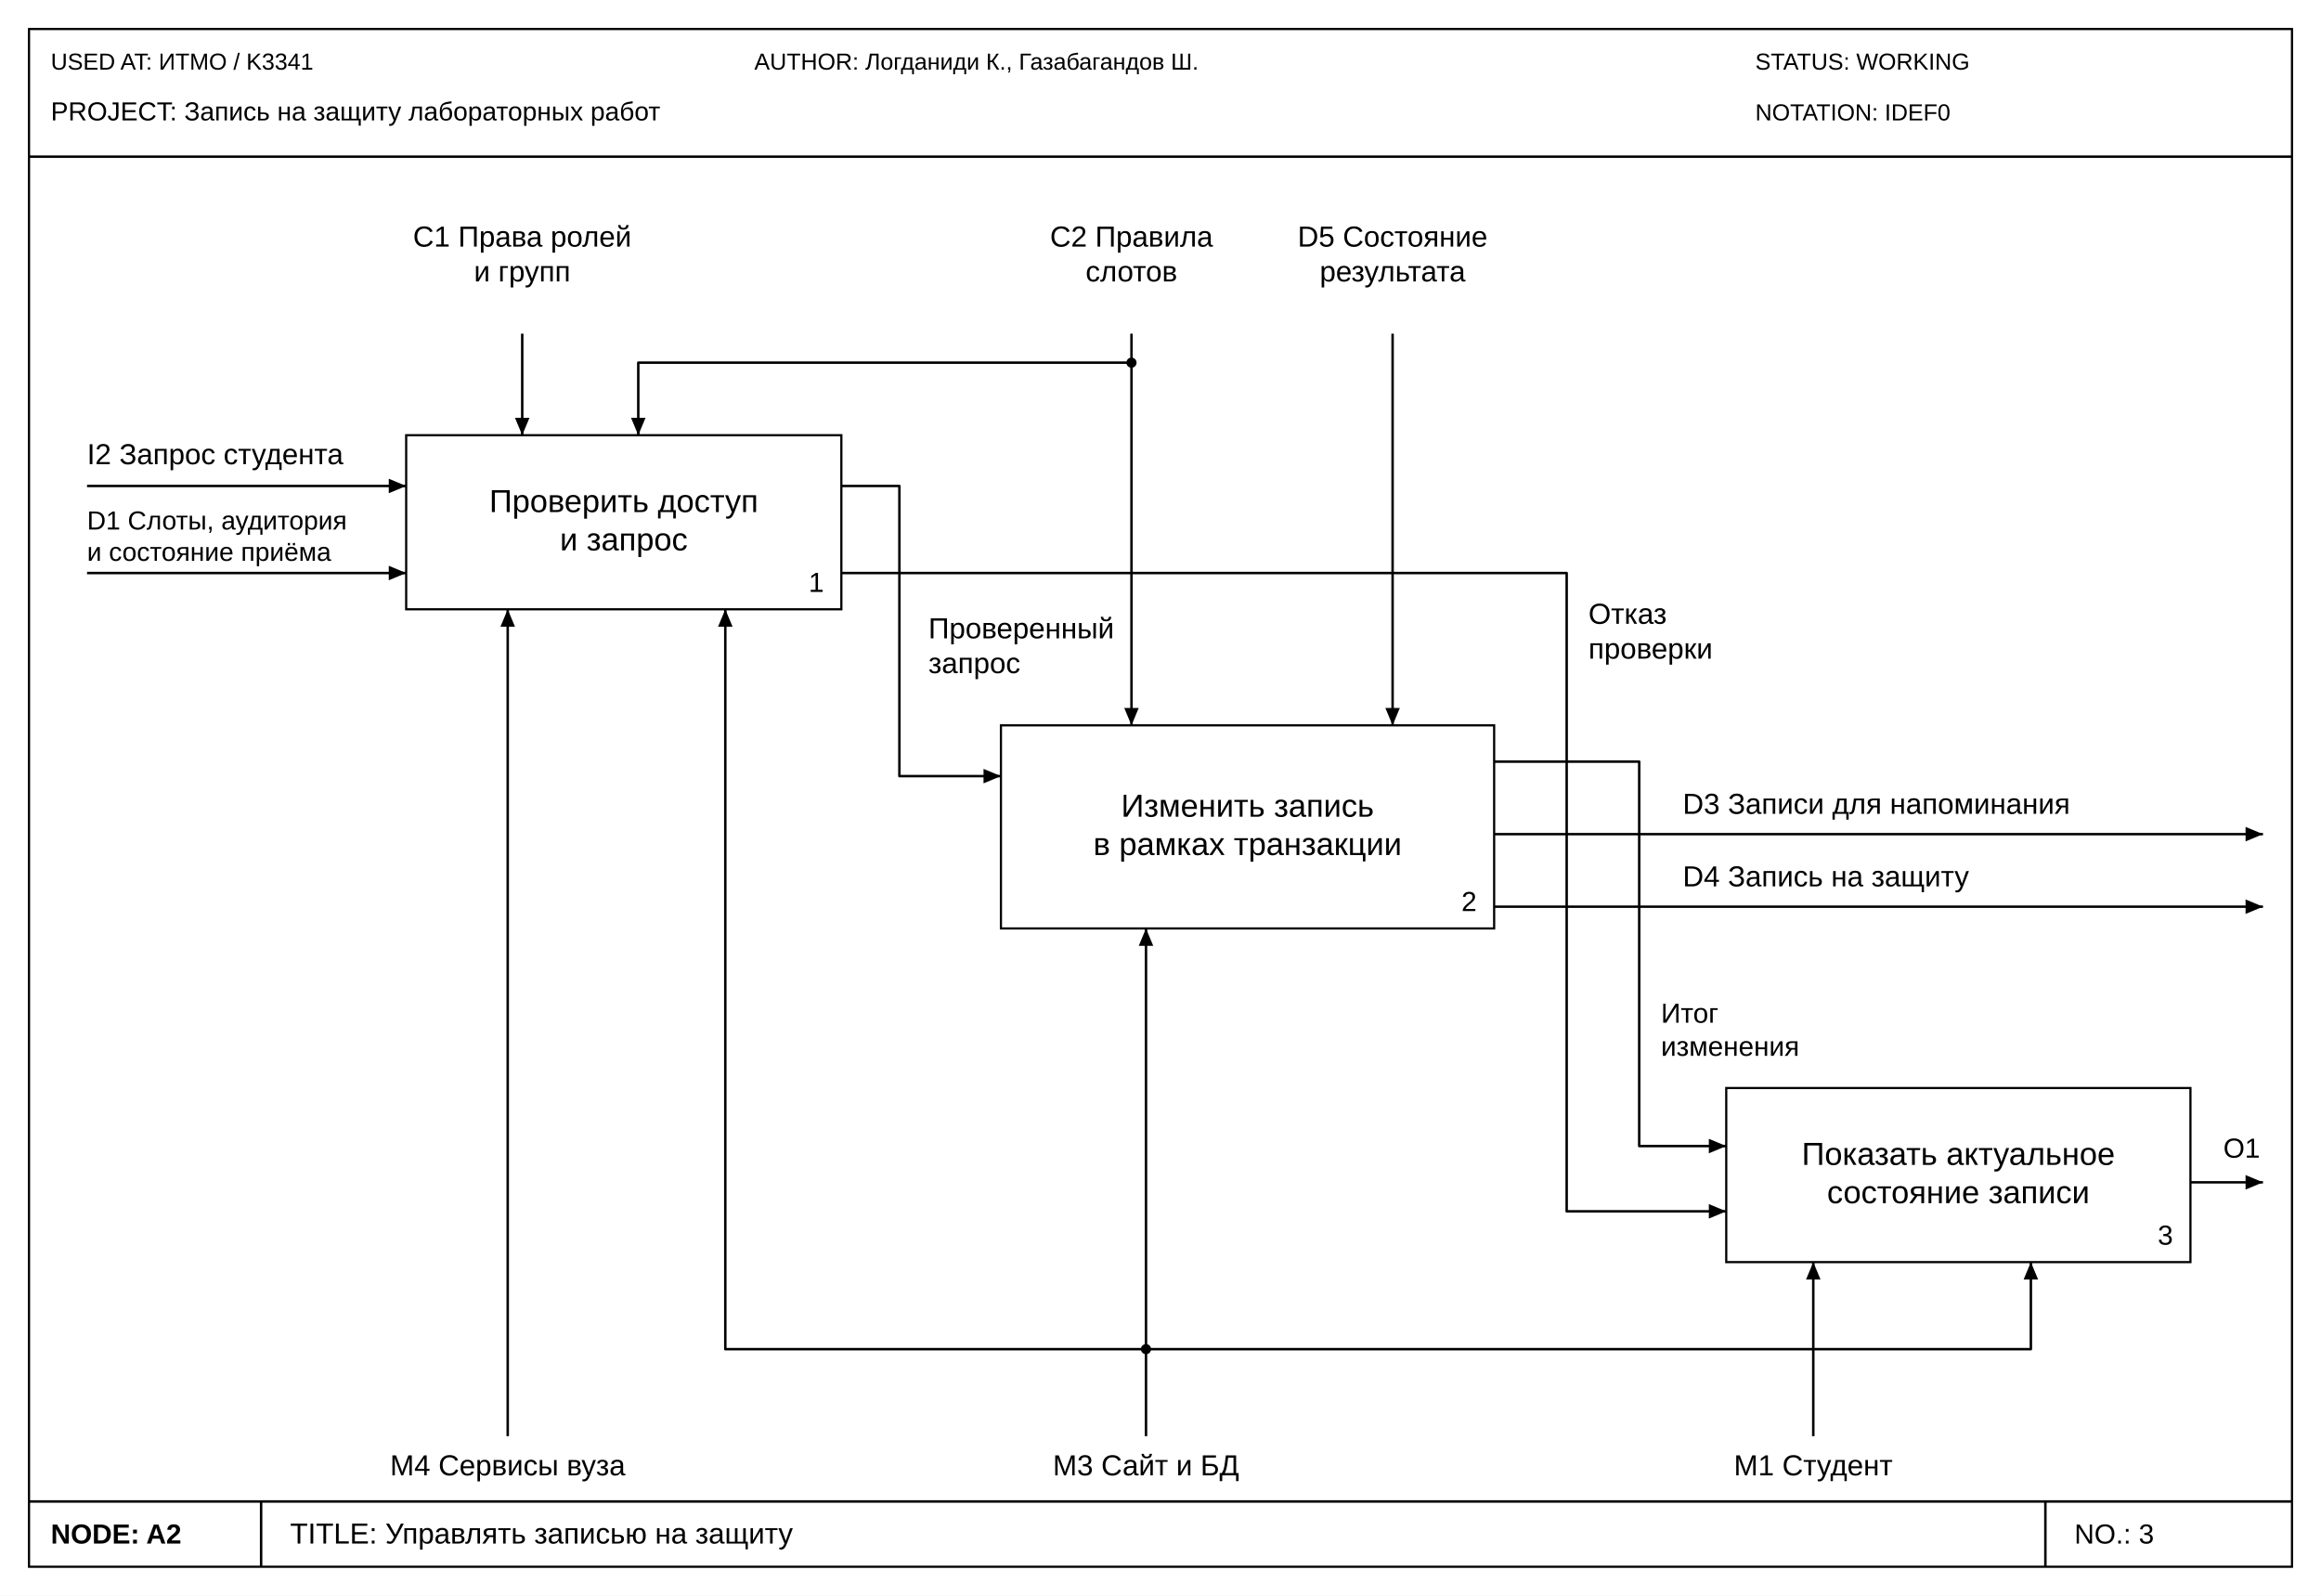
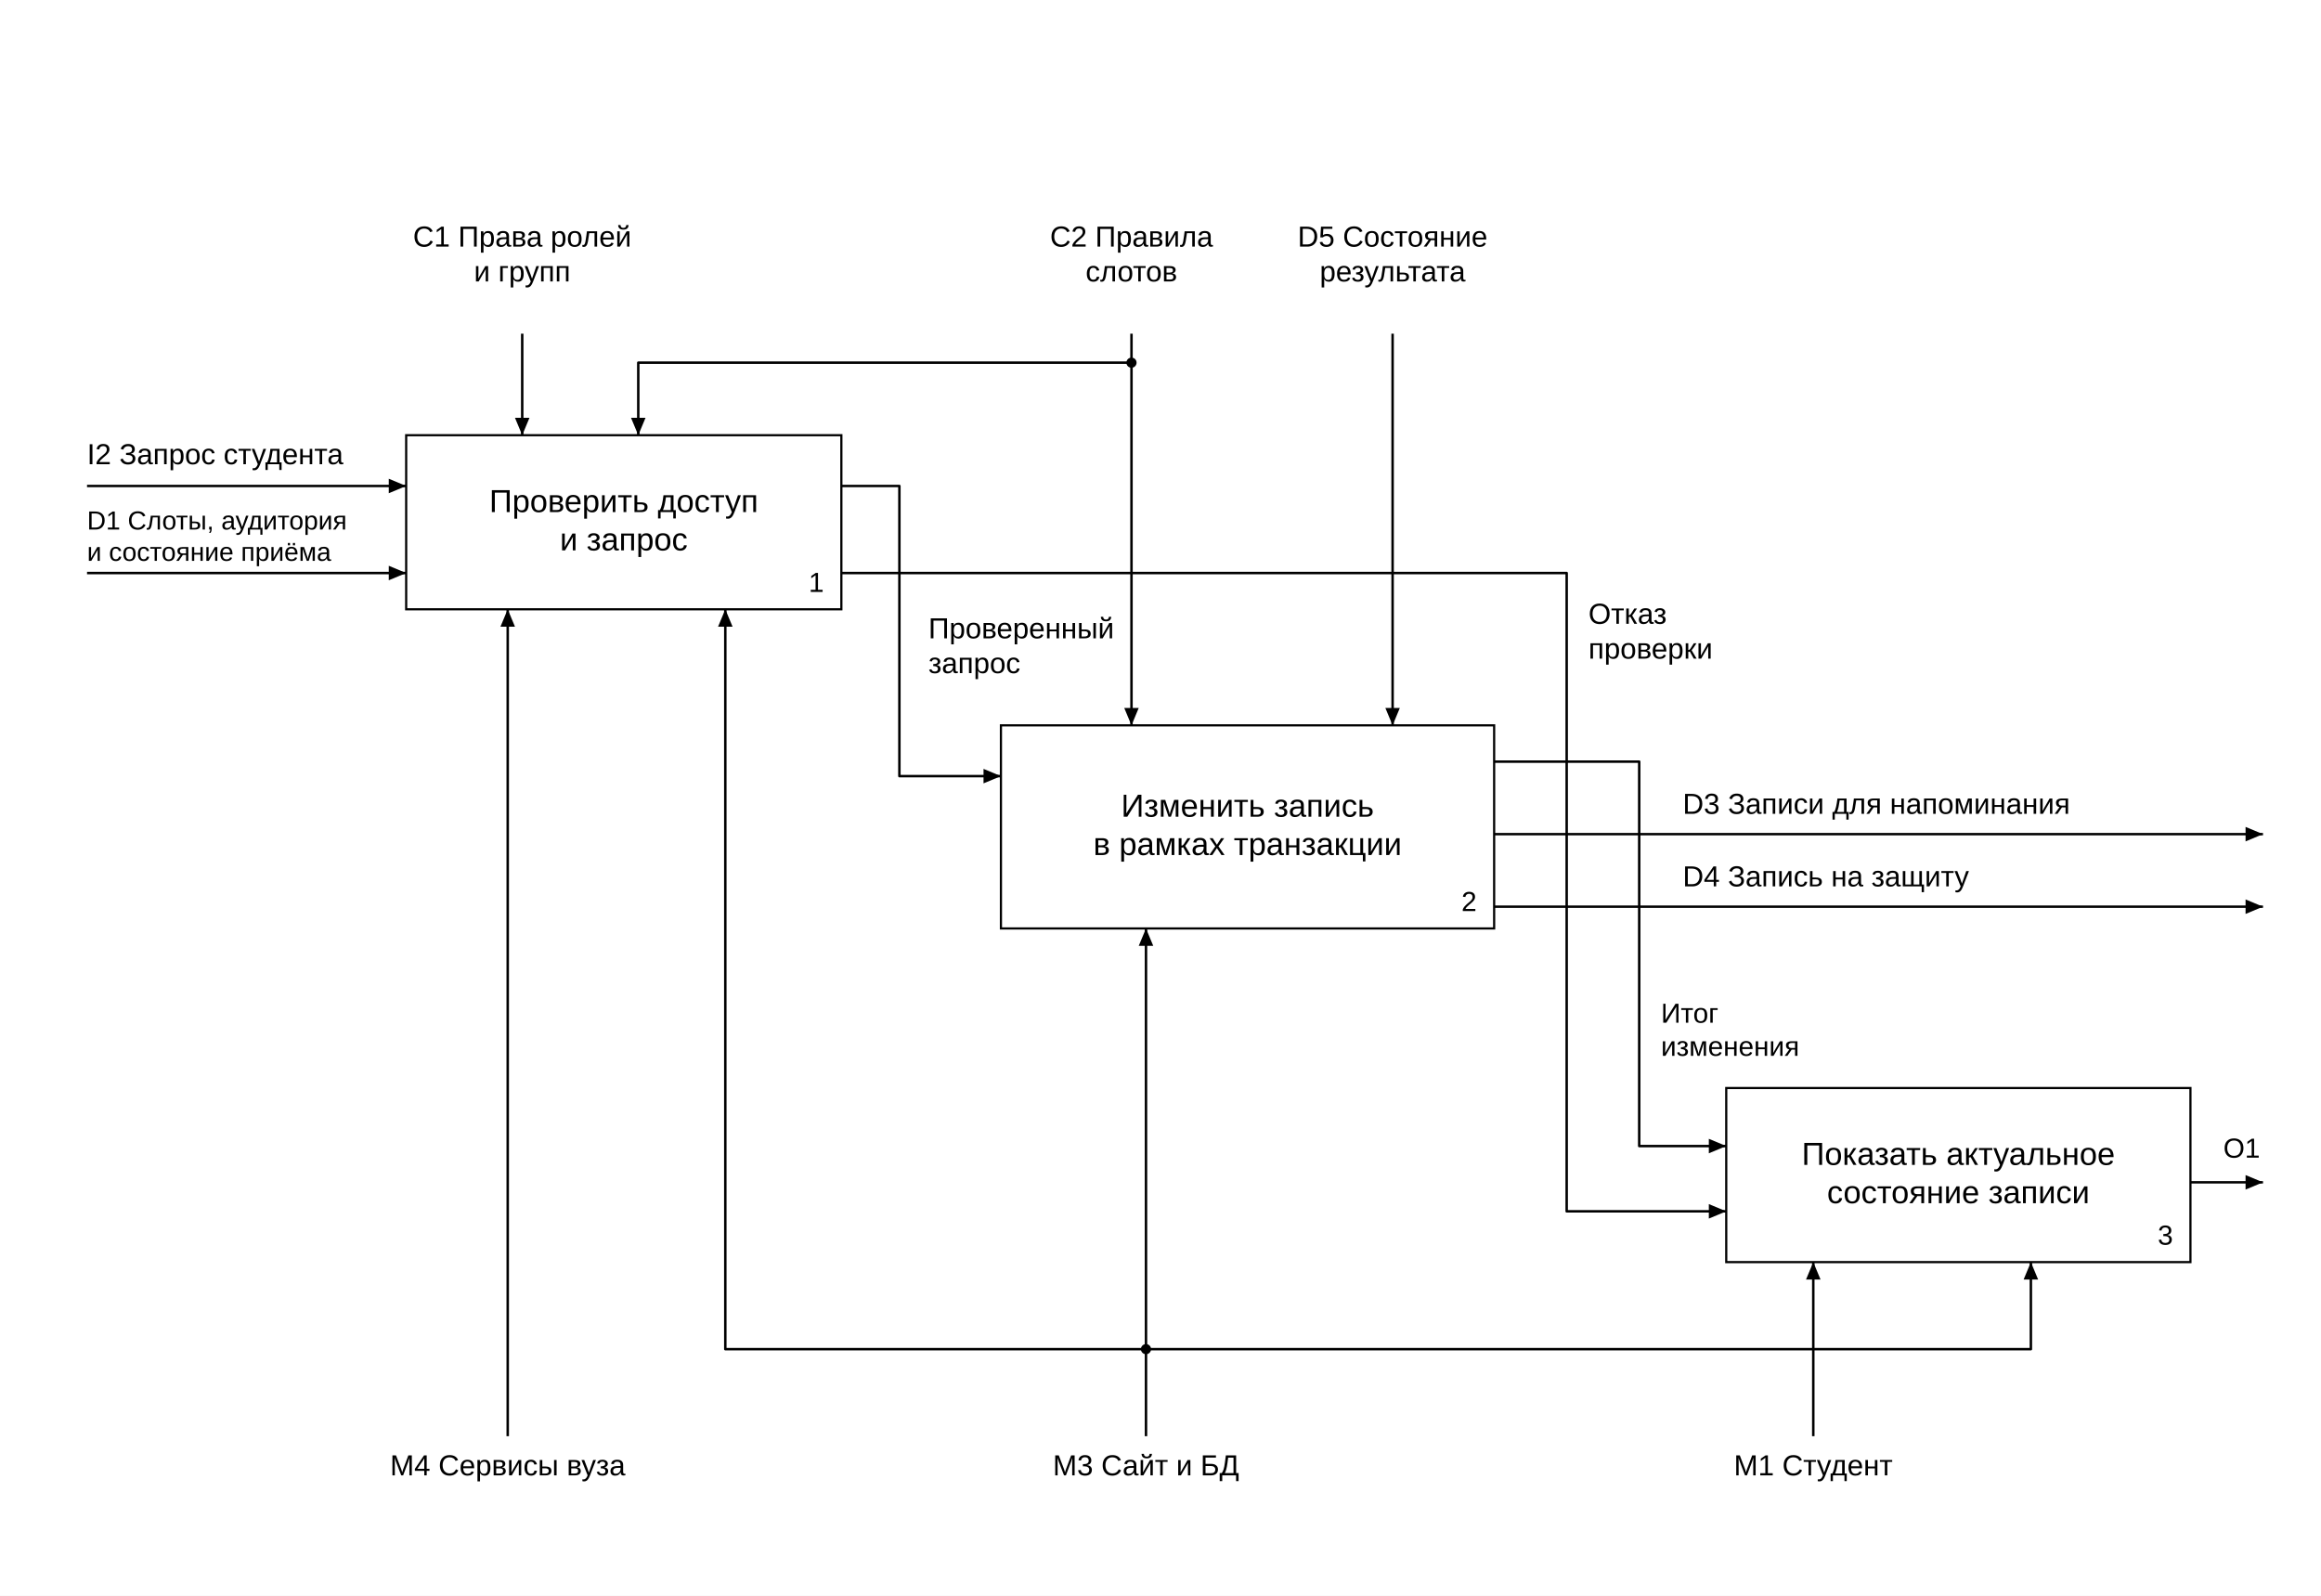
<svg xmlns="http://www.w3.org/2000/svg" viewBox="0 0 1600 1100" role="img" aria-labelledby="title">
  <rect width="1600" height="1100" fill="white" />
  <g font-family="Arial, sans-serif" fill="black" stroke="black">
-     <rect x="20" y="20" width="1560" height="1060" fill="none" stroke-width="1.5" />
-     <polyline points="20,108 1580,108" fill="none" stroke-width="1.7" stroke-linejoin="round" />
-     <polyline points="20,1035 1580,1035" fill="none" stroke-width="1.7" stroke-linejoin="round" />
-     <polyline points="180,1035 180,1080" fill="none" stroke-width="1.7" stroke-linejoin="round" />
-     <polyline points="1410,1035 1410,1080" fill="none" stroke-width="1.7" stroke-linejoin="round" />
-     <text x="35" y="48.0" font-size="16" text-anchor="start" font-weight="normal" stroke="none">USED AT: ИТМО / K3341</text>
-     <text x="520" y="48.0" font-size="16" text-anchor="start" font-weight="normal" stroke="none">AUTHOR: Логданиди К., Газабагандов Ш.</text>
-     <text x="1210" y="48.0" font-size="16" text-anchor="start" font-weight="normal" stroke="none">STATUS: WORKING</text>
-     <text x="35" y="83.0" font-size="18" text-anchor="start" font-weight="normal" stroke="none">PROJECT: Запись на защиту лабораторных работ</text>
-     <text x="1210" y="83.0" font-size="16" text-anchor="start" font-weight="normal" stroke="none">NOTATION: IDEF0</text>
-     <text x="35" y="1064.0" font-size="19" text-anchor="start" font-weight="bold" stroke="none">NODE: A2</text>
-     <text x="200" y="1064.0" font-size="20" text-anchor="start" font-weight="normal" stroke="none">TITLE: Управлять записью на защиту</text>
-     <text x="1430" y="1064.0" font-size="19" text-anchor="start" font-weight="normal" stroke="none">NO.: 3</text>
    <rect x="280" y="300" width="300" height="120" fill="white" stroke-width="1.5" />
    <text x="430.0" y="353.0" font-size="22" text-anchor="middle" font-weight="normal" stroke="none">Проверить доступ</text>
    <text x="430.0" y="379.4" font-size="22" text-anchor="middle" font-weight="normal" stroke="none">и запрос</text>
    <text x="568" y="408.0" font-size="19" text-anchor="end" font-weight="normal" stroke="none">1</text>
    <rect x="690" y="500" width="340" height="140" fill="white" stroke-width="1.5" />
    <text x="860.0" y="563.0" font-size="22" text-anchor="middle" font-weight="normal" stroke="none">Изменить запись</text>
    <text x="860.0" y="589.4" font-size="22" text-anchor="middle" font-weight="normal" stroke="none">в рамках транзакции</text>
    <text x="1018" y="628.0" font-size="19" text-anchor="end" font-weight="normal" stroke="none">2</text>
    <rect x="1190" y="750" width="320" height="120" fill="white" stroke-width="1.5" />
    <text x="1350.0" y="803.0" font-size="22" text-anchor="middle" font-weight="normal" stroke="none">Показать актуальное</text>
    <text x="1350.0" y="829.4" font-size="22" text-anchor="middle" font-weight="normal" stroke="none">состояние записи</text>
    <text x="1498" y="858.0" font-size="19" text-anchor="end" font-weight="normal" stroke="none">3</text>
    <text x="360" y="170.0" font-size="20" text-anchor="middle" font-weight="normal" stroke="none">C1  Права ролей</text>
    <text x="360" y="194.0" font-size="20" text-anchor="middle" font-weight="normal" stroke="none">и групп</text>
    <polyline points="360,230 360,300" fill="none" stroke-width="1.7" stroke-linejoin="round" />
    <polygon points="360,300 355.0,288.0 365.0,288.0" stroke="none" />
    <text x="780" y="170.0" font-size="20" text-anchor="middle" font-weight="normal" stroke="none">C2  Правила</text>
    <text x="780" y="194.0" font-size="20" text-anchor="middle" font-weight="normal" stroke="none">слотов</text>
    <polyline points="780,230 780,500" fill="none" stroke-width="1.7" stroke-linejoin="round" />
    <polygon points="780,500 775.0,488.0 785.0,488.0" stroke="none" />
    <text x="960" y="170.0" font-size="20" text-anchor="middle" font-weight="normal" stroke="none">D5  Состояние</text>
    <text x="960" y="194.0" font-size="20" text-anchor="middle" font-weight="normal" stroke="none">результата</text>
    <polyline points="960,230 960,500" fill="none" stroke-width="1.7" stroke-linejoin="round" />
    <polygon points="960,500 955.0,488.0 965.0,488.0" stroke="none" />
    <polyline points="780,250 440,250 440,300" fill="none" stroke-width="1.7" stroke-linejoin="round" />
    <polygon points="440,300 435.0,288.0 445.0,288.0" stroke="none" />
    <circle cx="780" cy="250" r="3" />
    <polyline points="60,335 280,335" fill="none" stroke-width="1.7" stroke-linejoin="round" />
    <polygon points="280,335 268.0,340.0 268.0,330.0" stroke="none" />
    <text x="60" y="320.0" font-size="20" text-anchor="start" font-weight="normal" stroke="none">I2  Запрос студента</text>
    <polyline points="60,395 280,395" fill="none" stroke-width="1.7" stroke-linejoin="round" />
    <polygon points="280,395 268.0,400.0 268.0,390.0" stroke="none" />
    <text x="60" y="365.0" font-size="18" text-anchor="start" font-weight="normal" stroke="none">D1  Слоты, аудитория</text>
    <text x="60" y="386.6" font-size="18" text-anchor="start" font-weight="normal" stroke="none">и состояние приёма</text>
    <polyline points="580,335 620,335 620,535 690,535" fill="none" stroke-width="1.7" stroke-linejoin="round" />
    <polygon points="690,535 678.0,540.0 678.0,530.0" stroke="none" />
    <text x="640" y="440.0" font-size="20" text-anchor="start" font-weight="normal" stroke="none">Проверенный</text>
    <text x="640" y="464.0" font-size="20" text-anchor="start" font-weight="normal" stroke="none">запрос</text>
    <polyline points="580,395 1080,395 1080,835 1190,835" fill="none" stroke-width="1.7" stroke-linejoin="round" />
    <polygon points="1190,835 1178.0,840.0 1178.0,830.0" stroke="none" />
    <text x="1095" y="430.0" font-size="20" text-anchor="start" font-weight="normal" stroke="none">Отказ</text>
    <text x="1095" y="454.0" font-size="20" text-anchor="start" font-weight="normal" stroke="none">проверки</text>
    <polyline points="1030,525 1130,525 1130,790 1190,790" fill="none" stroke-width="1.7" stroke-linejoin="round" />
    <polygon points="1190,790 1178.0,795.0 1178.0,785.0" stroke="none" />
    <rect x="1141" y="684" width="103.408" height="48.6" fill="white" stroke="none" />
    <text x="1145" y="705.0" font-size="19" text-anchor="start" font-weight="normal" stroke="none">Итог</text>
    <text x="1145" y="727.8" font-size="19" text-anchor="start" font-weight="normal" stroke="none">изменения</text>
    <polyline points="1030,575 1560,575" fill="none" stroke-width="1.7" stroke-linejoin="round" />
    <polygon points="1560,575 1548.0,580.0 1548.0,570.0" stroke="none" />
    <text x="1160" y="561.0" font-size="20" text-anchor="start" font-weight="normal" stroke="none">D3  Записи для напоминания</text>
    <polyline points="1030,625 1560,625" fill="none" stroke-width="1.7" stroke-linejoin="round" />
    <polygon points="1560,625 1548.0,630.0 1548.0,620.0" stroke="none" />
    <text x="1160" y="611.0" font-size="20" text-anchor="start" font-weight="normal" stroke="none">D4  Запись на защиту</text>
    <polyline points="1510,815 1560,815" fill="none" stroke-width="1.7" stroke-linejoin="round" />
    <polygon points="1560,815 1548.0,820.0 1548.0,810.0" stroke="none" />
    <text x="1558" y="798.0" font-size="19" text-anchor="end" font-weight="normal" stroke="none">O1</text>
    <polyline points="350,990 350,420" fill="none" stroke-width="1.7" stroke-linejoin="round" />
    <polygon points="350,420 355.0,432.0 345.0,432.0" stroke="none" />
    <polyline points="790,990 790,640" fill="none" stroke-width="1.7" stroke-linejoin="round" />
    <polygon points="790,640 795.0,652.0 785.0,652.0" stroke="none" />
    <polyline points="790,930 500,930 500,420" fill="none" stroke-width="1.7" stroke-linejoin="round" />
    <polygon points="500,420 505.0,432.0 495.0,432.0" stroke="none" />
    <circle cx="790" cy="930" r="3" />
    <polyline points="790,930 1400,930 1400,870" fill="none" stroke-width="1.7" stroke-linejoin="round" />
    <polygon points="1400,870 1405.0,882.0 1395.0,882.0" stroke="none" />
    <polyline points="1250,990 1250,870" fill="none" stroke-width="1.7" stroke-linejoin="round" />
    <polygon points="1250,870 1255.0,882.0 1245.0,882.0" stroke="none" />
    <text x="350" y="1017.0" font-size="20" text-anchor="middle" font-weight="normal" stroke="none">M4  Сервисы вуза</text>
    <text x="790" y="1017.0" font-size="20" text-anchor="middle" font-weight="normal" stroke="none">M3  Сайт и БД</text>
    <text x="1250" y="1017.0" font-size="20" text-anchor="middle" font-weight="normal" stroke="none">M1  Студент</text>
  </g>
</svg>
